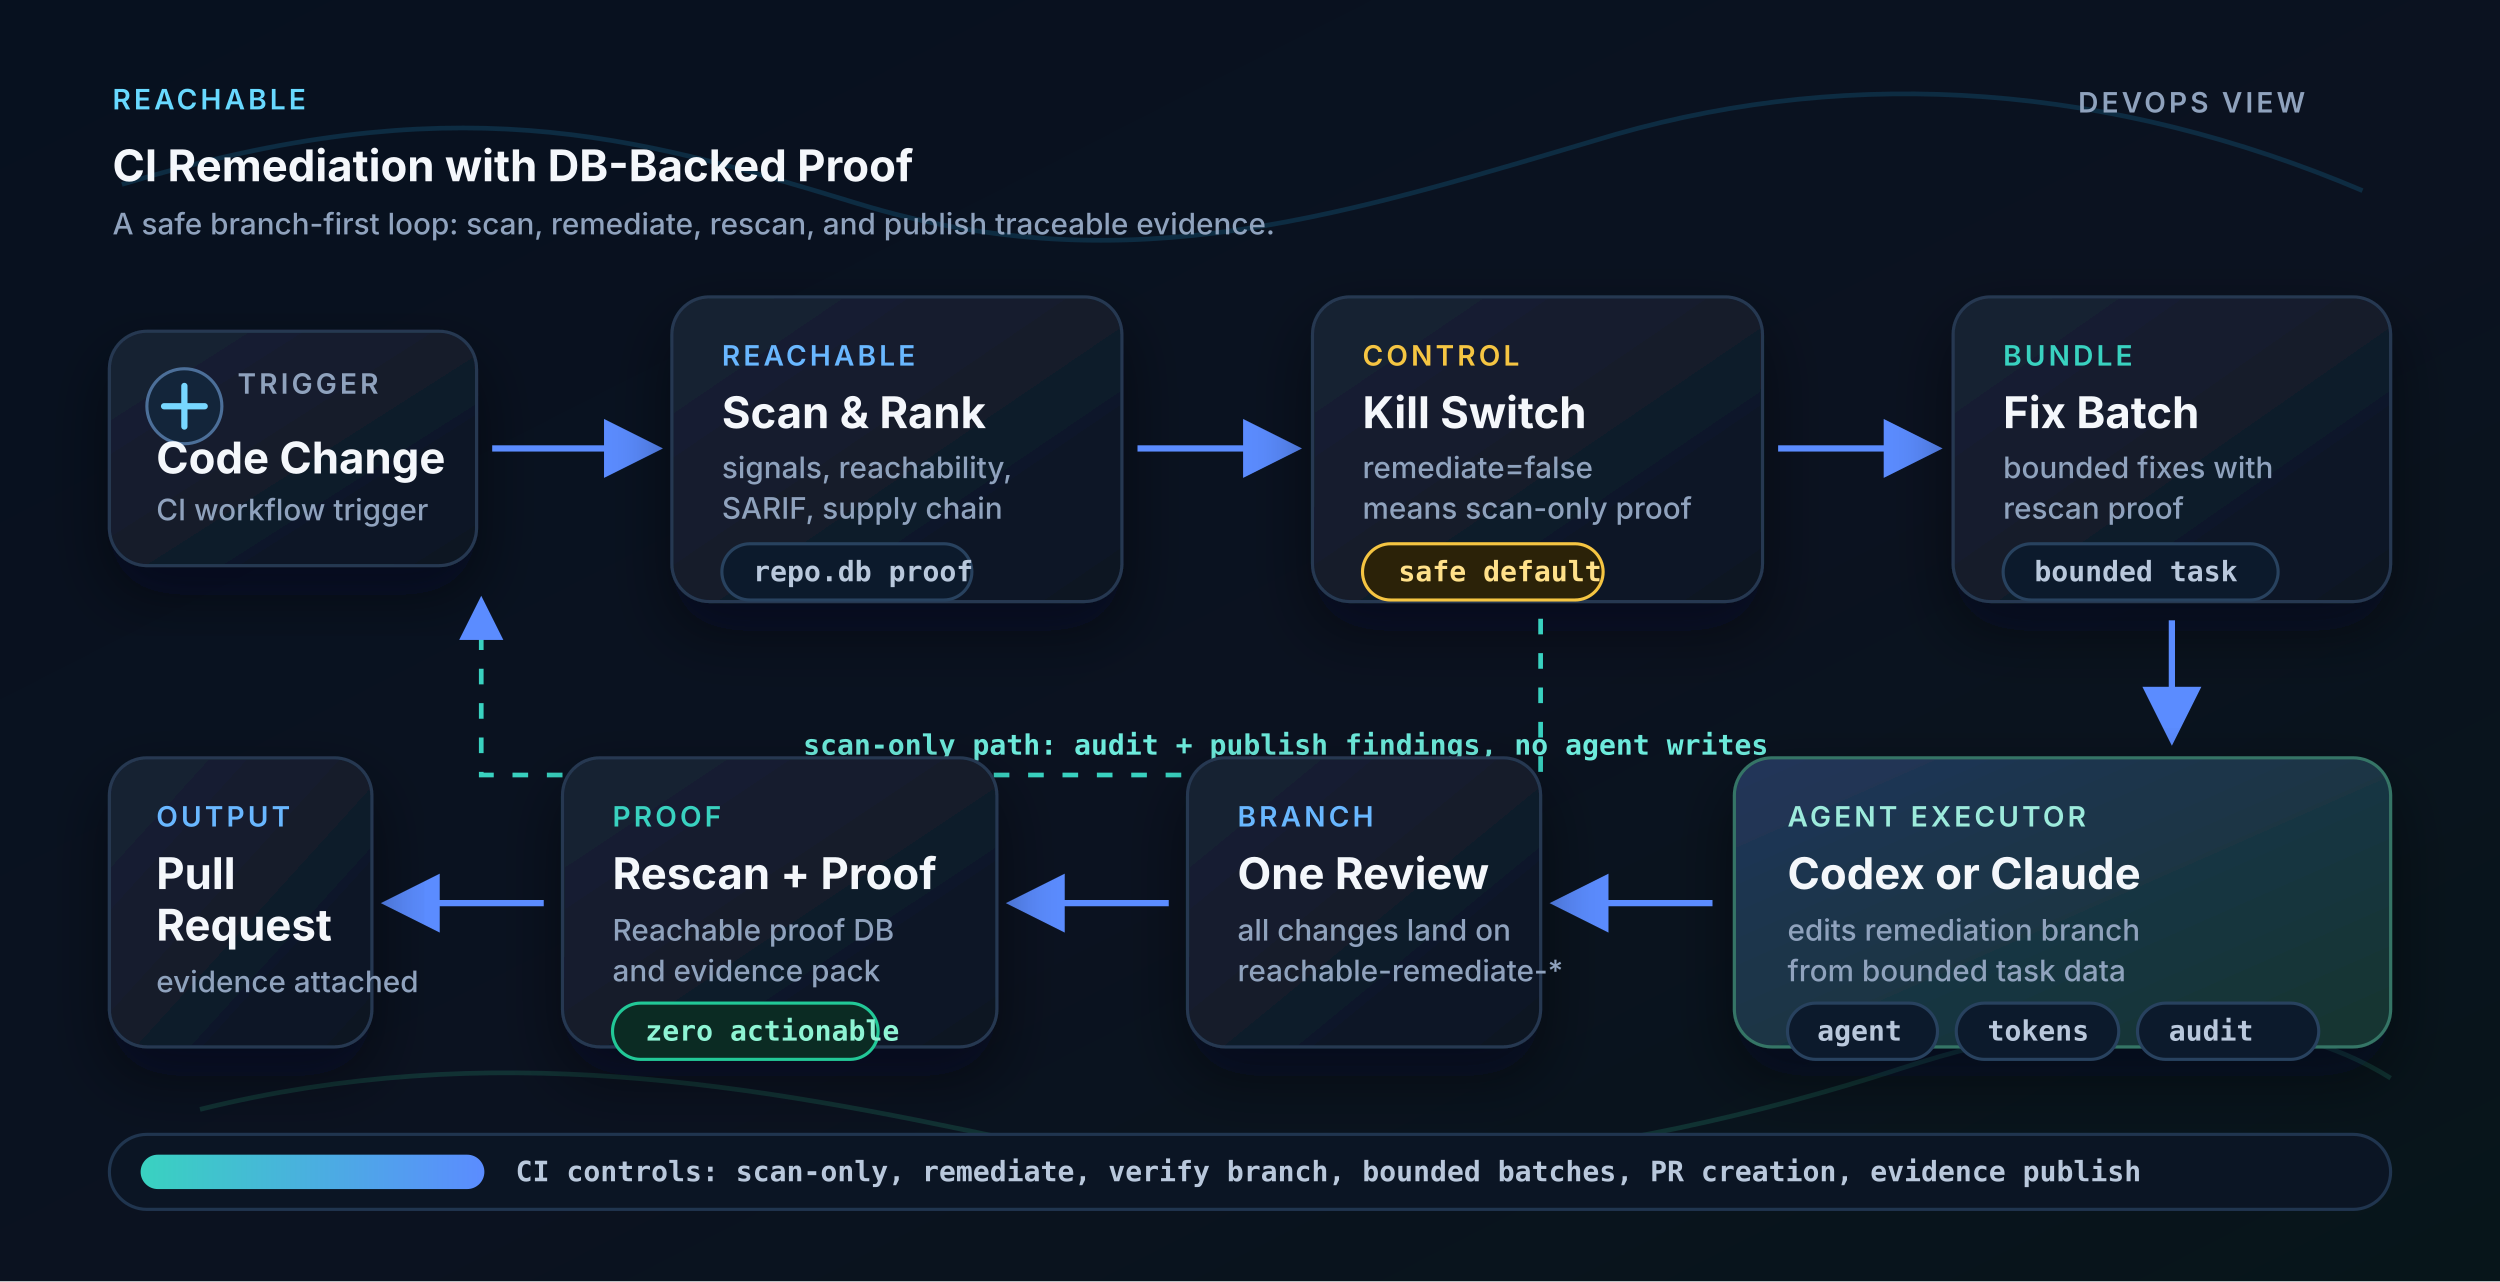
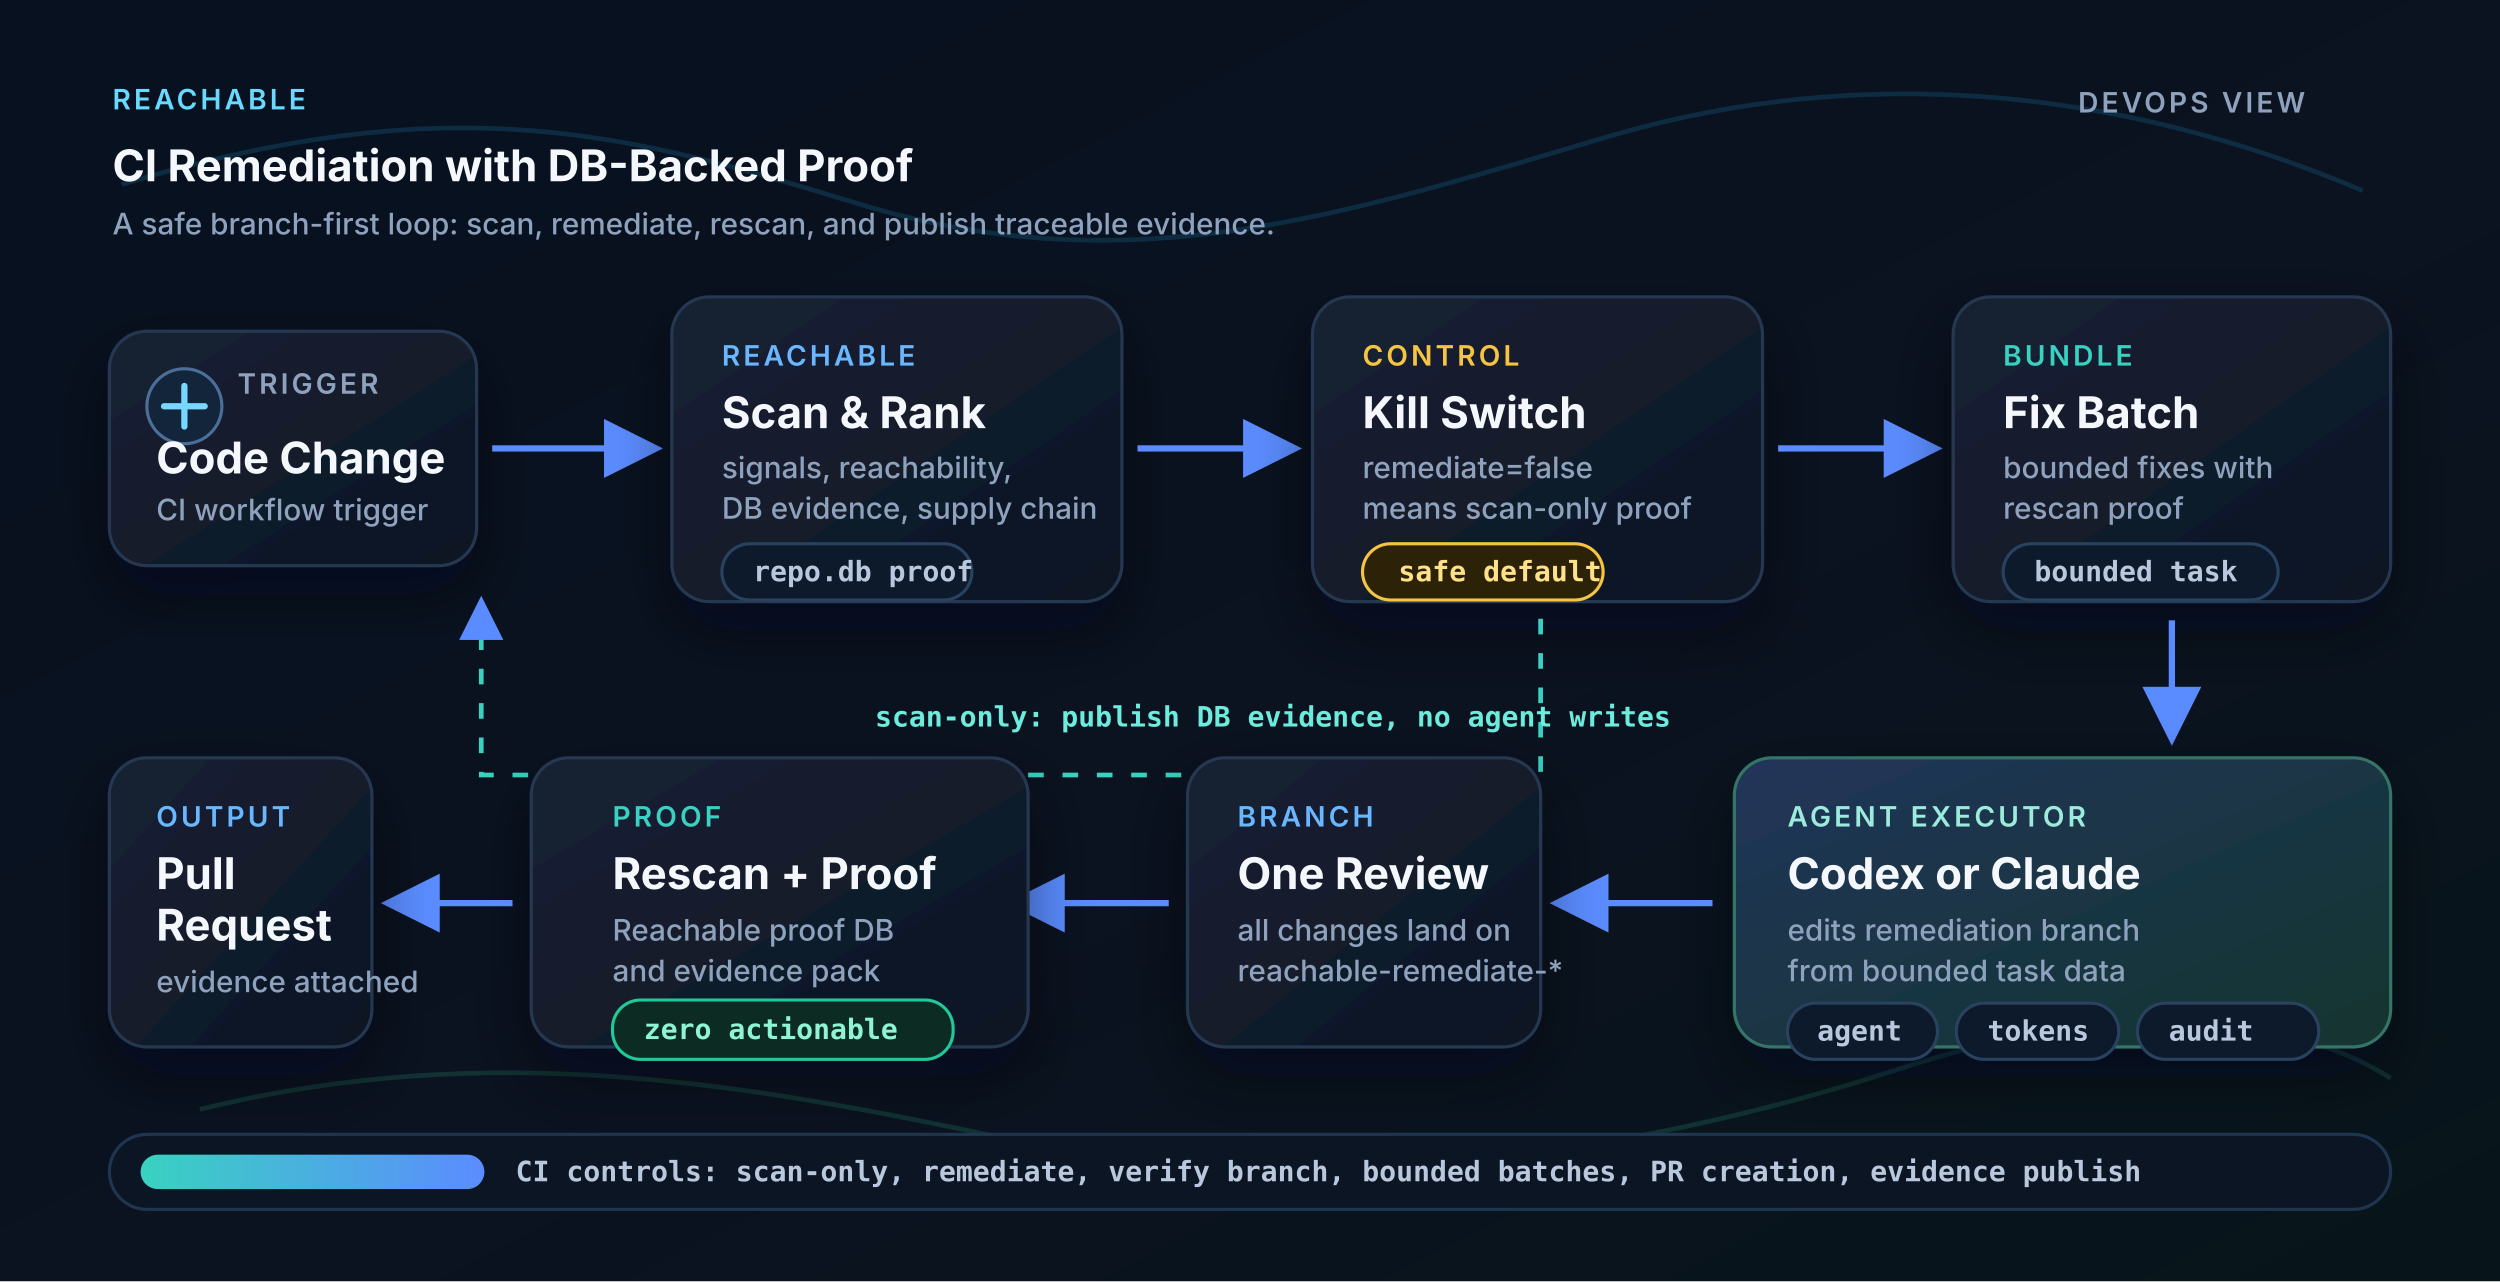
<svg xmlns="http://www.w3.org/2000/svg" width="1600" height="820" viewBox="0 0 1600 820" role="img" aria-labelledby="title desc">
  <defs>
    <linearGradient id="bg" x1="0" y1="0" x2="1" y2="1">
      <stop offset="0%" stop-color="#07111f" />
      <stop offset="55%" stop-color="#0b1220" />
      <stop offset="100%" stop-color="#07151a" />
    </linearGradient>
    <linearGradient id="panel" x1="0" y1="0" x2="1" y2="1">
      <stop offset="0%" stop-color="#172234" />
      <stop offset="100%" stop-color="#0d1523" />
    </linearGradient>
    <linearGradient id="accent" x1="0" y1="0" x2="1" y2="0">
      <stop offset="0%" stop-color="#39d2c0" />
      <stop offset="100%" stop-color="#5b8cff" />
    </linearGradient>
    <linearGradient id="agent" x1="0" y1="0" x2="1" y2="1">
      <stop offset="0%" stop-color="#22345a" />
      <stop offset="100%" stop-color="#12362f" />
    </linearGradient>
    <filter id="softShadow" x="-20%" y="-20%" width="140%" height="150%">
      <feDropShadow dx="0" dy="18" stdDeviation="20" flood-color="#000814" flood-opacity="0.45" />
    </filter>
    <marker id="arrow" viewBox="0 0 14 14" refX="11" refY="7" markerWidth="11" markerHeight="11" orient="auto-start-reverse">
      <path d="M1 1 L13 7 L1 13 Z" fill="#5b8cff" />
    </marker>
    <style>
      .tiny { font: 600 18px ui-sans-serif, -apple-system, BlinkMacSystemFont, "Segoe UI", sans-serif; letter-spacing: 2px; }
      .label { font: 700 28px ui-sans-serif, -apple-system, BlinkMacSystemFont, "Segoe UI", sans-serif; letter-spacing: 0; }
      .body { font: 500 19px ui-sans-serif, -apple-system, BlinkMacSystemFont, "Segoe UI", sans-serif; letter-spacing: 0; }
      .mono { font: 700 18px ui-monospace, SFMono-Regular, Menlo, Monaco, Consolas, monospace; letter-spacing: 0; }
      .muted { fill: #8fa2bd; }
      .text { fill: #f4f7fb; }
      .line { stroke: #5b8cff; stroke-width: 4; fill: none; marker-end: url(#arrow); }
      .line2 { stroke: #39d2c0; stroke-width: 3; fill: none; marker-end: url(#arrow); stroke-dasharray: 10 12; }
      .card { fill: url(#panel); stroke: #263951; stroke-width: 2; rx: 24; filter: url(#softShadow); }
      .agentCard { fill: url(#agent); stroke: #367566; stroke-width: 2; rx: 24; filter: url(#softShadow); }
      .badge { fill: #0c1a2c; stroke: #28425f; stroke-width: 2; rx: 18; }
      .success { fill: #0b2b23; stroke: #22c897; stroke-width: 2; rx: 18; }
      .warn { fill: #2b2208; stroke: #f5c542; stroke-width: 2; rx: 18; }
    </style>
  </defs>
  <rect width="1600" height="820" fill="url(#bg)" />
  <path d="M78 118 C290 54 404 86 548 130 C724 184 864 136 1034 86 C1188 42 1352 54 1512 122" fill="none" stroke="#0f3a54" stroke-width="3" opacity="0.65" />
  <path d="M128 710 C314 664 482 694 650 730 C826 768 1032 744 1216 684 C1350 640 1460 646 1530 690" fill="none" stroke="#164b44" stroke-width="3" opacity="0.55" />
  <text x="72" y="70" class="tiny" fill="#68d9ff">REACHABLE</text>
  <text x="72" y="116" class="label text">CI Remediation with DB-Backed Proof</text>
  <text x="72" y="150" class="body muted">A safe branch-first loop: scan, remediate, rescan, and publish traceable evidence.</text>
  <text x="1330" y="72" class="tiny muted">DEVOPS VIEW</text>
  <rect x="70" y="212" width="235" height="150" class="card" />
  <circle cx="118" cy="260" r="24" fill="#13253a" stroke="#4c6f99" stroke-width="2" />
  <path d="M105 260 h26 M118 247 v26" stroke="#78d7ff" stroke-width="4" stroke-linecap="round" />
  <text x="152" y="252" class="tiny muted">TRIGGER</text>
  <text x="100" y="303" class="label text">Code Change</text>
  <text x="100" y="333" class="body muted">CI workflow trigger</text>
  <path class="line" d="M315 287 H418" />
  <rect x="430" y="190" width="288" height="195" class="card" />
  <text x="462" y="234" class="tiny" fill="#69b7ff">REACHABLE</text>
  <text x="462" y="274" class="label text">Scan &amp; Rank</text>
  <text x="462" y="306" class="body muted">signals, reachability,</text>
-   <text x="462" y="332" class="body muted">SARIF, supply chain</text>
+   <text x="462" y="332" class="body muted">DB evidence, supply chain</text>
  <rect x="462" y="348" width="160" height="36" class="badge" />
  <text x="482" y="372" class="mono" fill="#b9c8dc">repo.db proof</text>
  <path class="line" d="M728 287 H827" />
  <rect x="840" y="190" width="288" height="195" class="card" />
  <text x="872" y="234" class="tiny" fill="#f5c542">CONTROL</text>
  <text x="872" y="274" class="label text">Kill Switch</text>
  <text x="872" y="306" class="body muted">remediate=false</text>
  <text x="872" y="332" class="body muted">means scan-only proof</text>
  <rect x="872" y="348" width="154" height="36" class="warn" />
  <text x="895" y="372" class="mono" fill="#ffe18a">safe default</text>
  <path class="line" d="M1138 287 H1237" />
  <rect x="1250" y="190" width="280" height="195" class="card" />
  <text x="1282" y="234" class="tiny" fill="#39d2c0">BUNDLE</text>
  <text x="1282" y="274" class="label text">Fix Batch</text>
  <text x="1282" y="306" class="body muted">bounded fixes with</text>
  <text x="1282" y="332" class="body muted">rescan proof</text>
  <rect x="1282" y="348" width="176" height="36" class="badge" />
  <text x="1302" y="372" class="mono" fill="#b9c8dc">bounded task</text>
  <path class="line2" d="M986 396 V496 H308 V386" />
-   <text x="514" y="483" class="mono" fill="#6debdc">scan-only path: audit + publish findings, no agent writes</text>
+   <text x="560" y="465" class="mono" fill="#6debdc">scan-only: publish DB evidence, no agent writes</text>
  <path class="line" d="M1390 397 V471" />
  <rect x="1110" y="485" width="420" height="185" class="agentCard" />
  <text x="1144" y="529" class="tiny" fill="#9debdc">AGENT EXECUTOR</text>
  <text x="1144" y="569" class="label text">Codex or Claude</text>
  <text x="1144" y="602" class="body muted">edits remediation branch</text>
  <text x="1144" y="628" class="body muted">from bounded task data</text>
  <rect x="1144" y="642" width="96" height="36" class="badge" />
  <text x="1163" y="666" class="mono" fill="#b9c8dc">agent</text>
  <rect x="1252" y="642" width="104" height="36" class="badge" />
  <text x="1272" y="666" class="mono" fill="#b9c8dc">tokens</text>
  <rect x="1368" y="642" width="116" height="36" class="badge" />
  <text x="1388" y="666" class="mono" fill="#b9c8dc">audit</text>
  <path class="line" d="M1096 578 H998" />
  <rect x="760" y="485" width="226" height="185" class="card" />
  <text x="792" y="529" class="tiny" fill="#69b7ff">BRANCH</text>
  <text x="792" y="569" class="label text">One Review</text>
  <text x="792" y="602" class="body muted">all changes land on</text>
  <text x="792" y="628" class="body muted">reachable-remediate-*</text>
  <path class="line" d="M748 578 H650" />
-   <rect x="360" y="485" width="278" height="185" class="card" />
+   <rect x="340" y="485" width="318" height="185" class="card" />
  <text x="392" y="529" class="tiny" fill="#39d2c0">PROOF</text>
  <text x="392" y="569" class="label text">Rescan + Proof</text>
  <text x="392" y="602" class="body muted">Reachable proof DB</text>
  <text x="392" y="628" class="body muted">and evidence pack</text>
-   <rect x="392" y="642" width="170" height="36" class="success" />
-   <text x="413" y="666" class="mono" fill="#8ef4d4">zero actionable</text>
-   <path class="line" d="M348 578 H250" />
+   <rect x="392" y="640" width="218" height="38" class="success" />
+   <text x="412" y="665" class="mono" fill="#8ef4d4">zero actionable</text>
+   <path class="line" d="M328 578 H250" />
  <rect x="70" y="485" width="168" height="185" class="card" />
  <text x="100" y="529" class="tiny" fill="#69b7ff">OUTPUT</text>
  <text x="100" y="569" class="label text">Pull</text>
  <text x="100" y="602" class="label text">Request</text>
  <text x="100" y="635" class="body muted">evidence attached</text>
  <rect x="70" y="726" width="1460" height="48" rx="24" fill="#0b1524" stroke="#20354f" stroke-width="2" />
  <rect x="90" y="739" width="220" height="22" rx="11" fill="url(#accent)" />
  <text x="330" y="756" class="mono" fill="#b9c8dc">CI controls: scan-only, remediate, verify branch, bounded batches, PR creation, evidence publish</text>
</svg>
